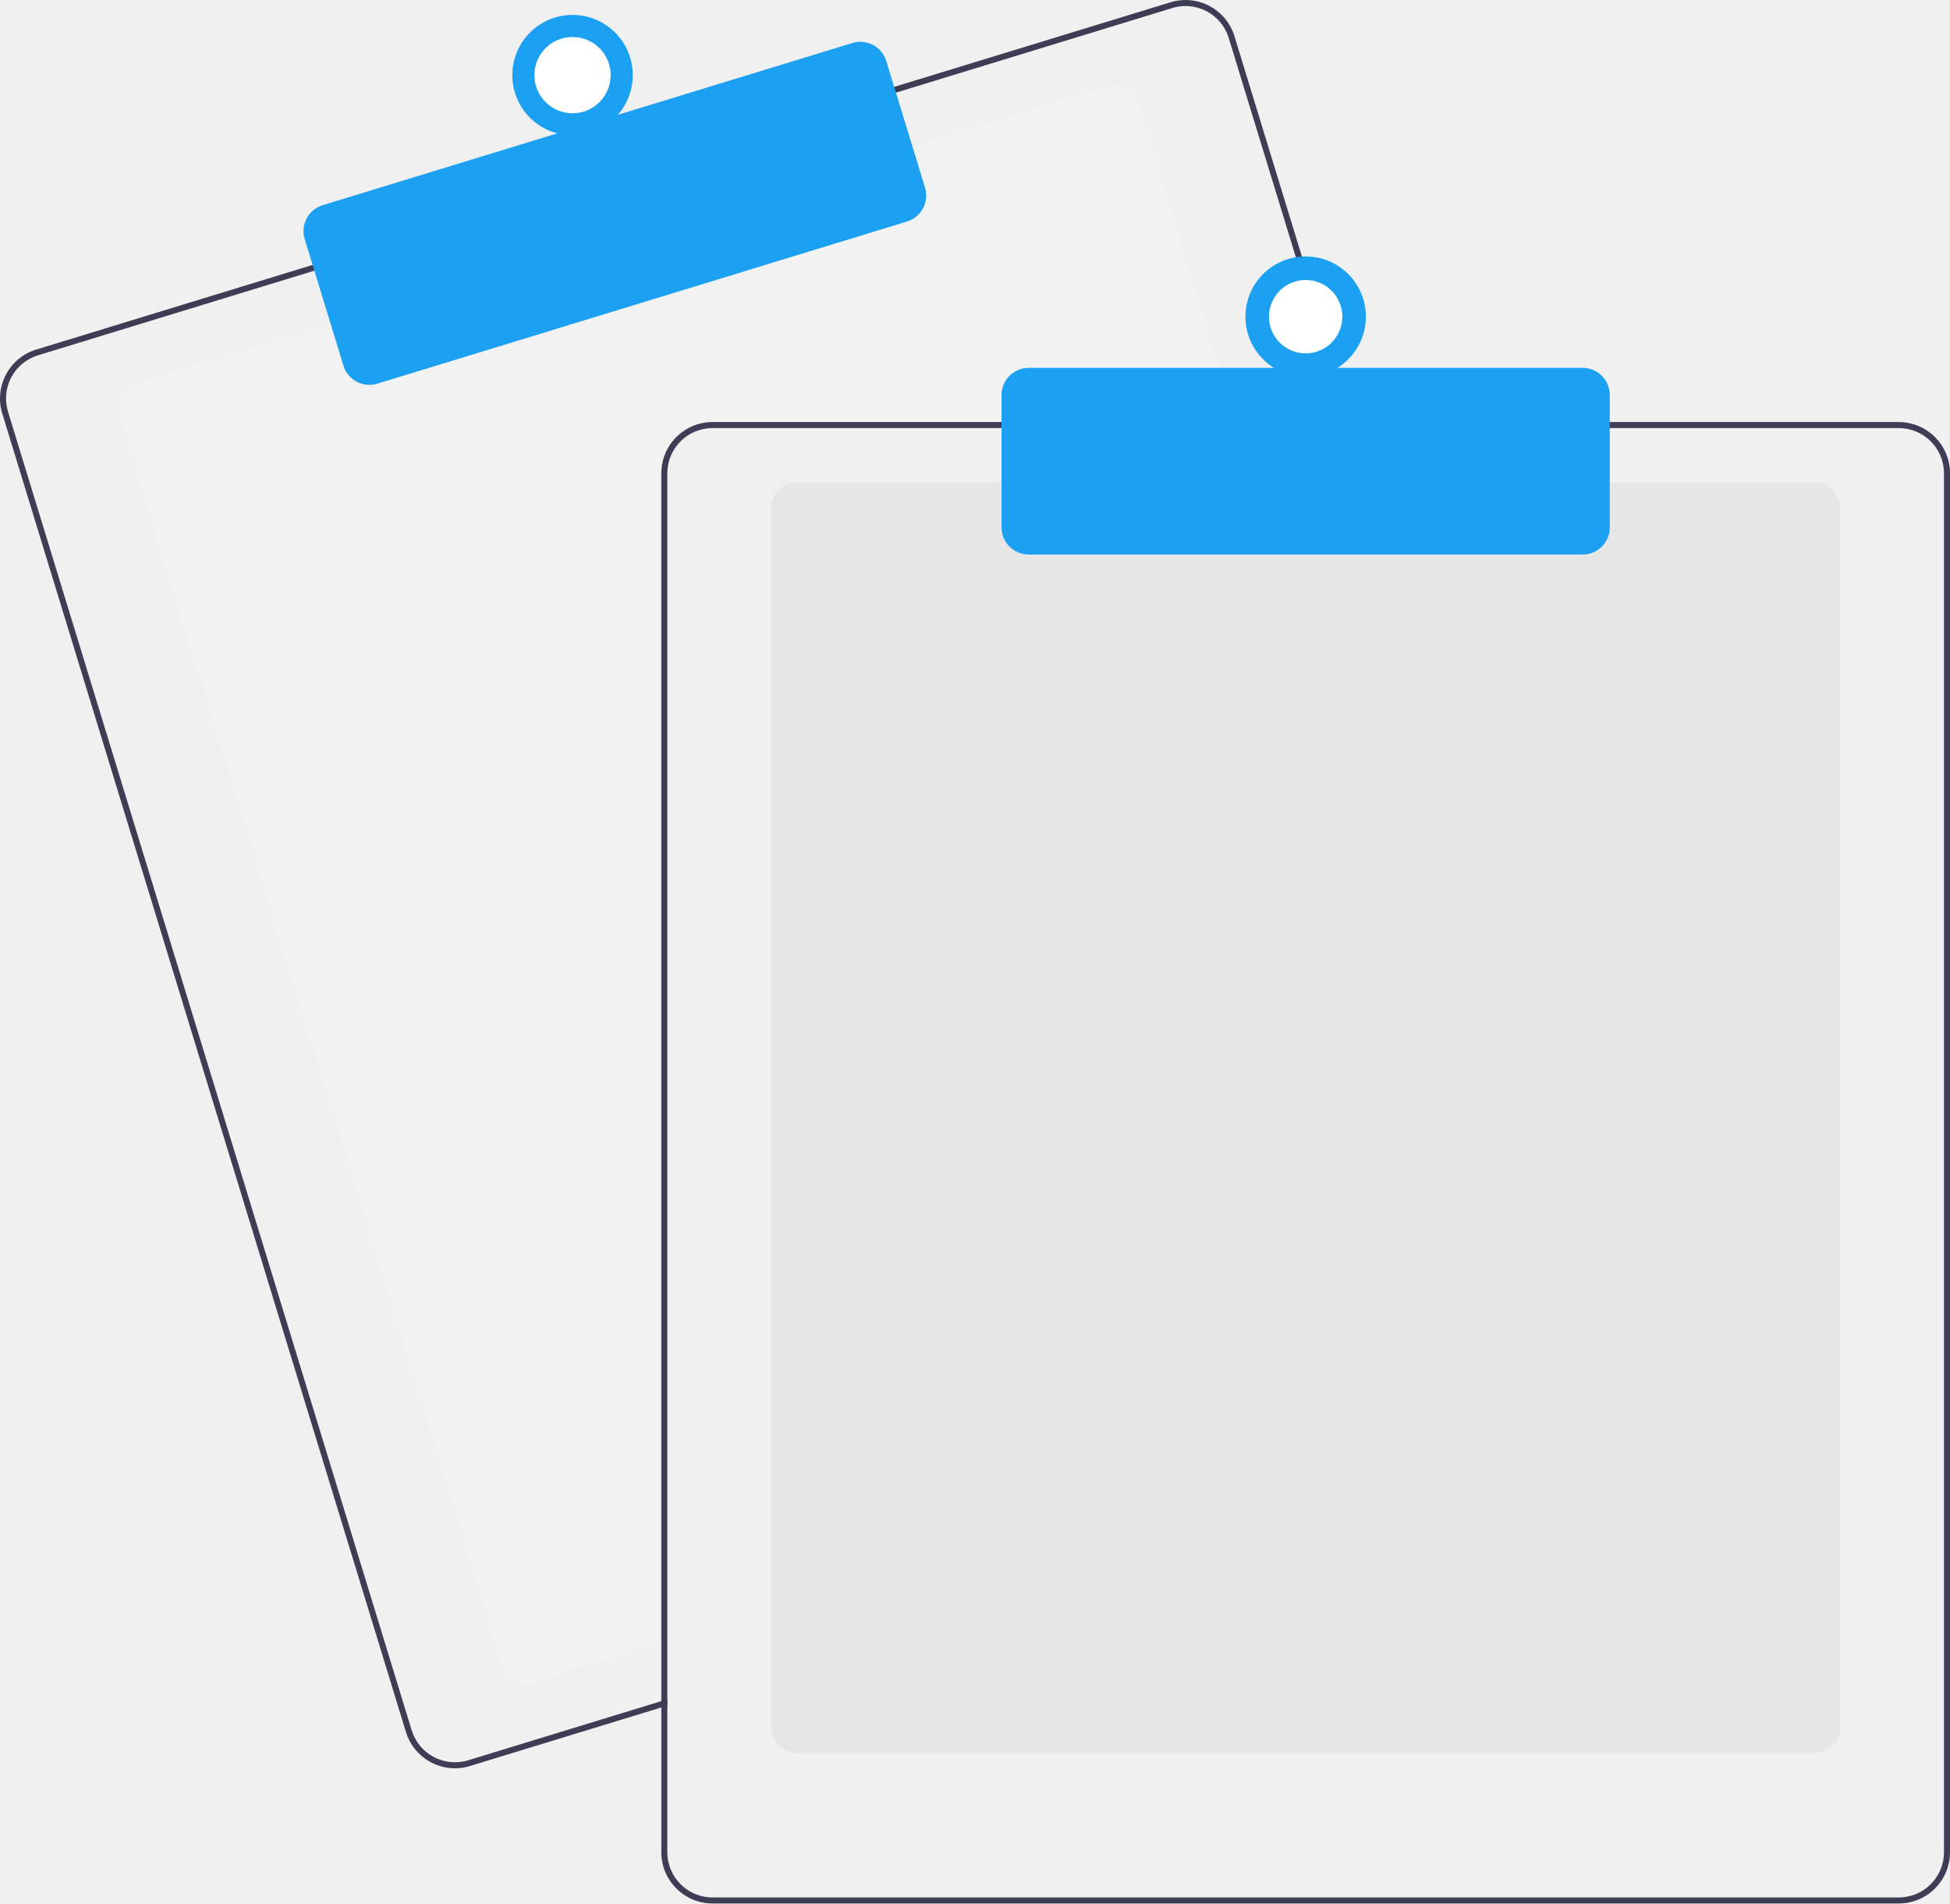
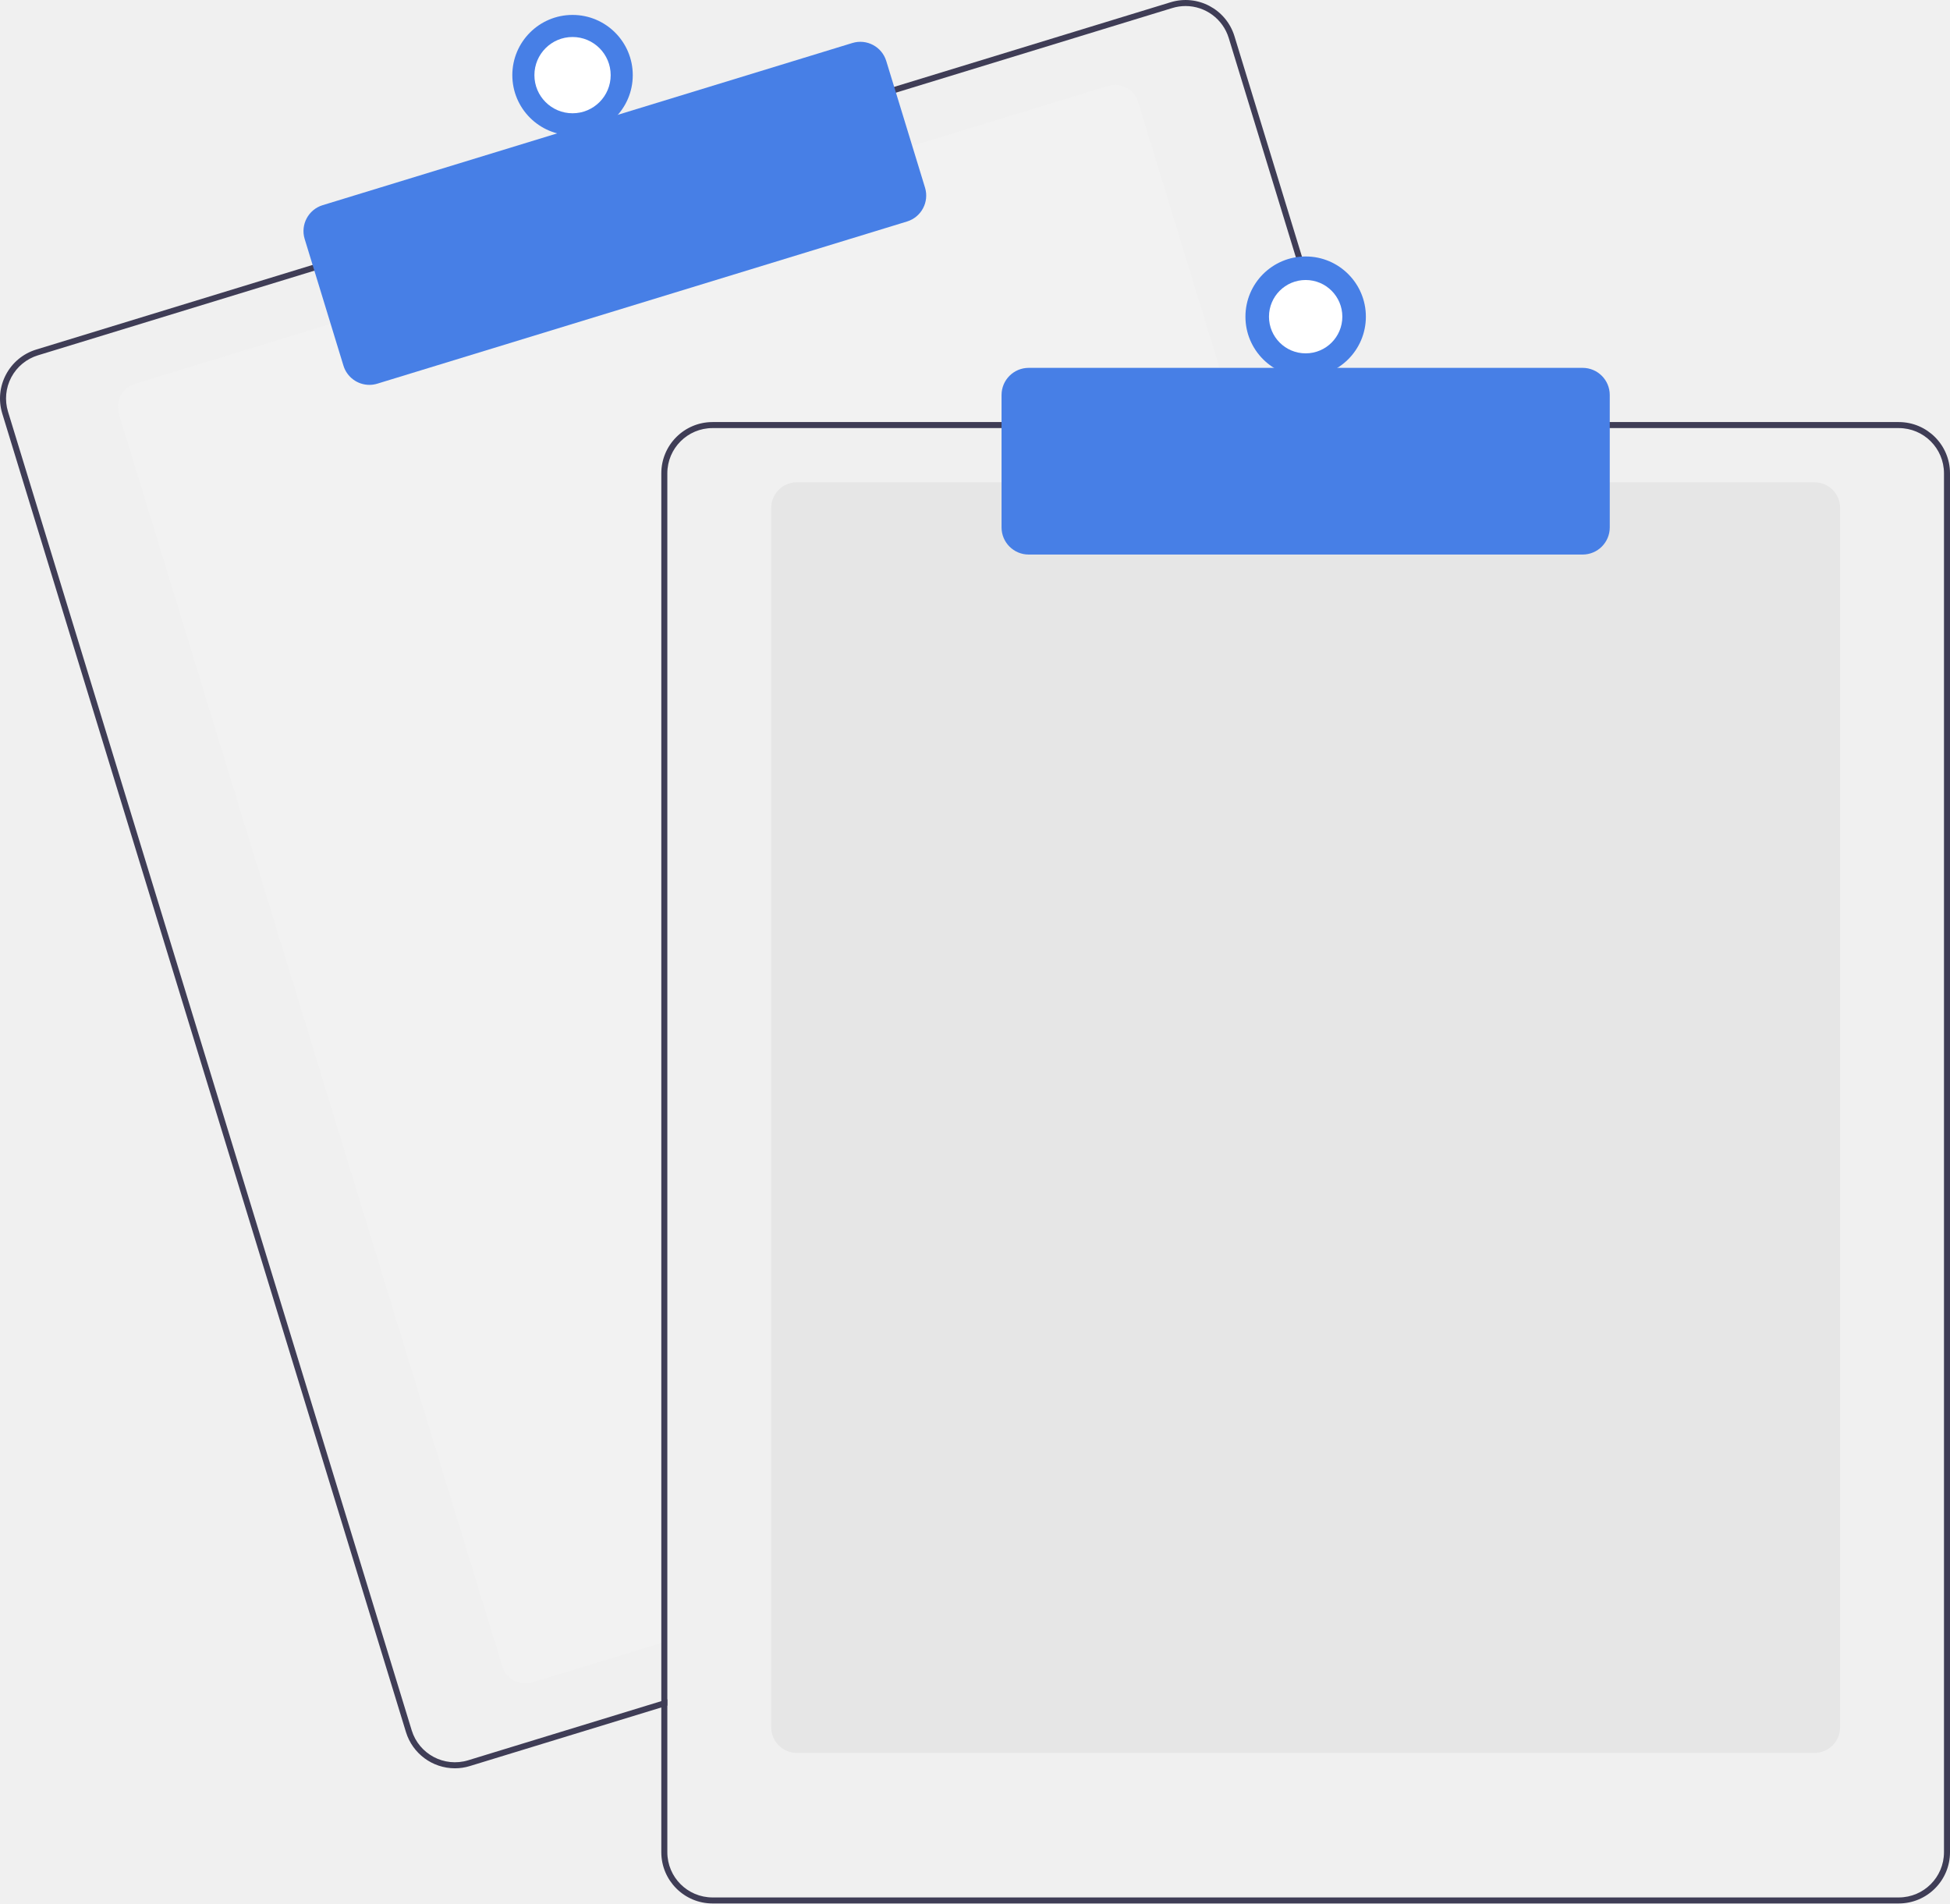
<svg xmlns="http://www.w3.org/2000/svg" data-name="Layer 1" width="647.636" height="632.174" viewBox="0 0 647.636 632.174">
  <path d="M687.328,276.087H512.818a15.018,15.018,0,0,0-15,15v387.85l-2,.61-42.81,13.11a8.007,8.007,0,0,1-9.99-5.31L315.678,271.397a8.003,8.003,0,0,1,5.31-9.99l65.97-20.2,191.25-58.54,65.97-20.2a7.989,7.989,0,0,1,9.99,5.3l32.55,106.32Z" transform="translate(-276.1819 -133.9131)" fill="#f2f2f2" />
  <path d="M725.408,274.087l-39.23-128.14a16.994,16.994,0,0,0-21.23-11.28l-92.75,28.39L380.958,221.607l-92.75,28.4a17.015,17.015,0,0,0-11.28,21.23l134.08,437.93a17.027,17.027,0,0,0,16.26,12.03,16.789,16.789,0,0,0,4.97-.75l63.58-19.46,2-.62v-2.09l-2,.61-64.17,19.65a15.015,15.015,0,0,1-18.73-9.95l-134.07-437.94a14.979,14.979,0,0,1,9.95-18.73l92.75-28.4,191.24-58.54,92.75-28.4a15.156,15.156,0,0,1,4.41-.66,15.015,15.015,0,0,1,14.32,10.61l39.05,127.56.62,2h2.08Z" transform="translate(-276.1819 -133.9131)" fill="#3f3d56" />
-   <path d="M398.863,261.734a9.016,9.016,0,0,1-8.611-6.367l-12.88-42.072a8.999,8.999,0,0,1,5.971-11.24l175.939-53.864a9.009,9.009,0,0,1,11.241,5.971l12.88,42.072a9.01,9.01,0,0,1-5.971,11.241L401.492,261.339A8.976,8.976,0,0,1,398.863,261.734Z" transform="translate(-276.1819 -133.9131)" fill="#1ba0f2" />
-   <circle cx="190.154" cy="24.955" r="20" fill="#1ba0f2" />
+   <path d="M398.863,261.734a9.016,9.016,0,0,1-8.611-6.367l-12.88-42.072a8.999,8.999,0,0,1,5.971-11.24l175.939-53.864a9.009,9.009,0,0,1,11.241,5.971l12.88,42.072a9.01,9.01,0,0,1-5.971,11.241L401.492,261.339A8.976,8.976,0,0,1,398.863,261.734Z" transform="translate(-276.1819 -133.9131)" fill="#477fe6" />
+   <circle cx="190.154" cy="24.955" r="20" fill="#477fe6" />
  <circle cx="190.154" cy="24.955" r="12.665" fill="#fff" />
  <path d="M878.818,716.087h-338a8.51,8.51,0,0,1-8.5-8.5v-405a8.51,8.51,0,0,1,8.5-8.5h338a8.51,8.51,0,0,1,8.5,8.5v405A8.51,8.51,0,0,1,878.818,716.087Z" transform="translate(-276.1819 -133.9131)" fill="#e6e6e6" />
  <path d="M723.318,274.087h-210.5a17.024,17.024,0,0,0-17,17v407.8l2-.61v-407.19a15.018,15.018,0,0,1,15-15H723.938Zm183.5,0h-394a17.024,17.024,0,0,0-17,17v458a17.024,17.024,0,0,0,17,17h394a17.024,17.024,0,0,0,17-17v-458A17.024,17.024,0,0,0,906.818,274.087Zm15,475a15.018,15.018,0,0,1-15,15h-394a15.018,15.018,0,0,1-15-15v-458a15.018,15.018,0,0,1,15-15h394a15.018,15.018,0,0,1,15,15Z" transform="translate(-276.1819 -133.9131)" fill="#3f3d56" />
-   <path d="M801.818,318.087h-184a9.01,9.01,0,0,1-9-9v-44a9.01,9.01,0,0,1,9-9h184a9.01,9.01,0,0,1,9,9v44A9.01,9.01,0,0,1,801.818,318.087Z" transform="translate(-276.1819 -133.9131)" fill="#1ba0f2" />
-   <circle cx="433.636" cy="105.174" r="20" fill="#1ba0f2" />
+   <path d="M801.818,318.087h-184a9.01,9.01,0,0,1-9-9v-44a9.01,9.01,0,0,1,9-9h184a9.01,9.01,0,0,1,9,9v44A9.01,9.01,0,0,1,801.818,318.087Z" transform="translate(-276.1819 -133.9131)" fill="#477fe6" />
+   <circle cx="433.636" cy="105.174" r="20" fill="#477fe6" />
  <circle cx="433.636" cy="105.174" r="12.182" fill="#fff" />
</svg>
